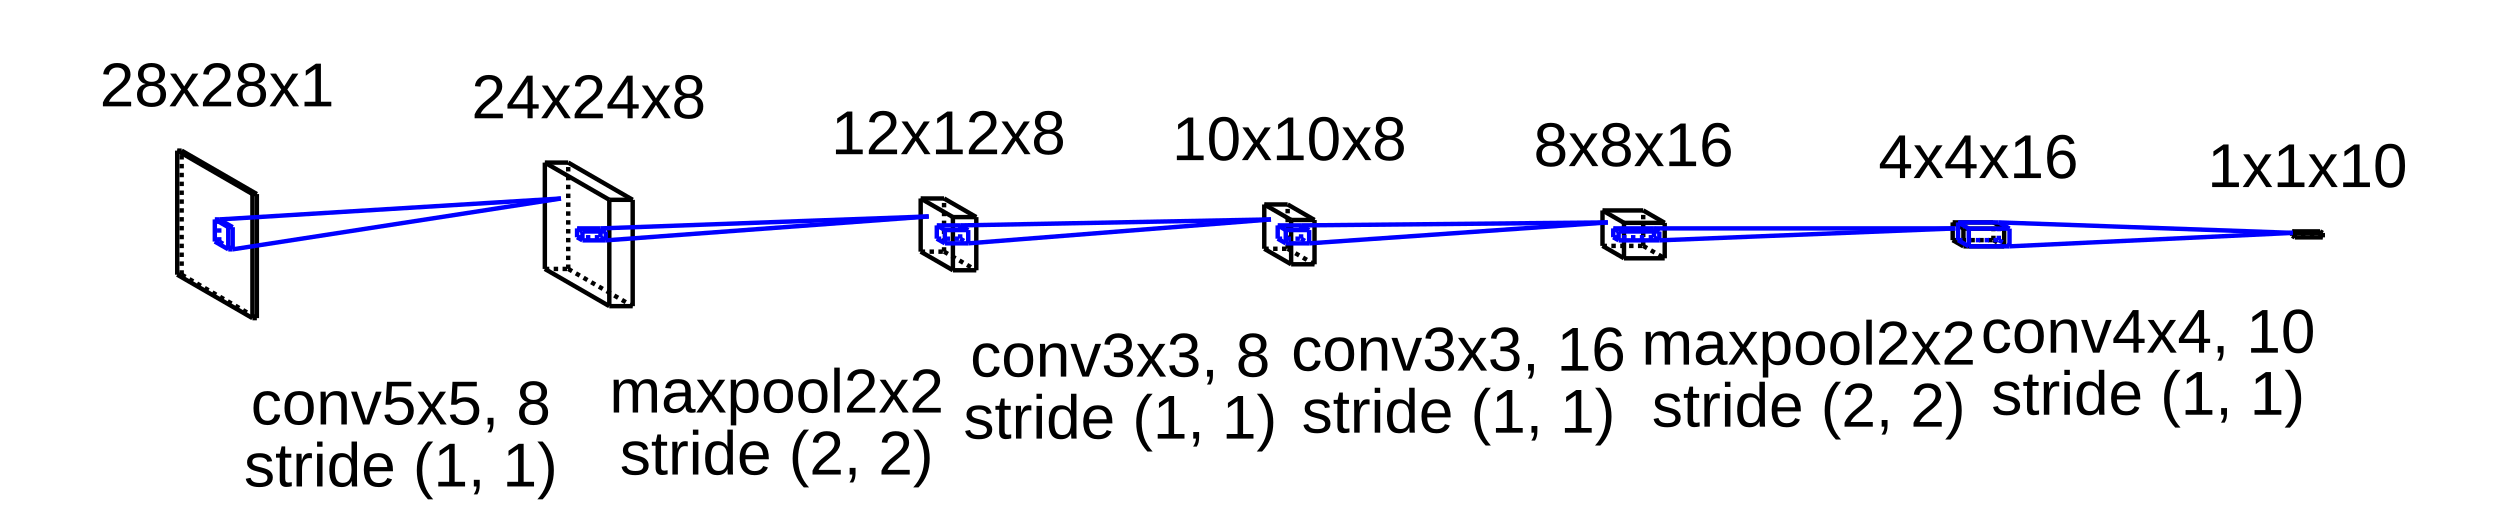
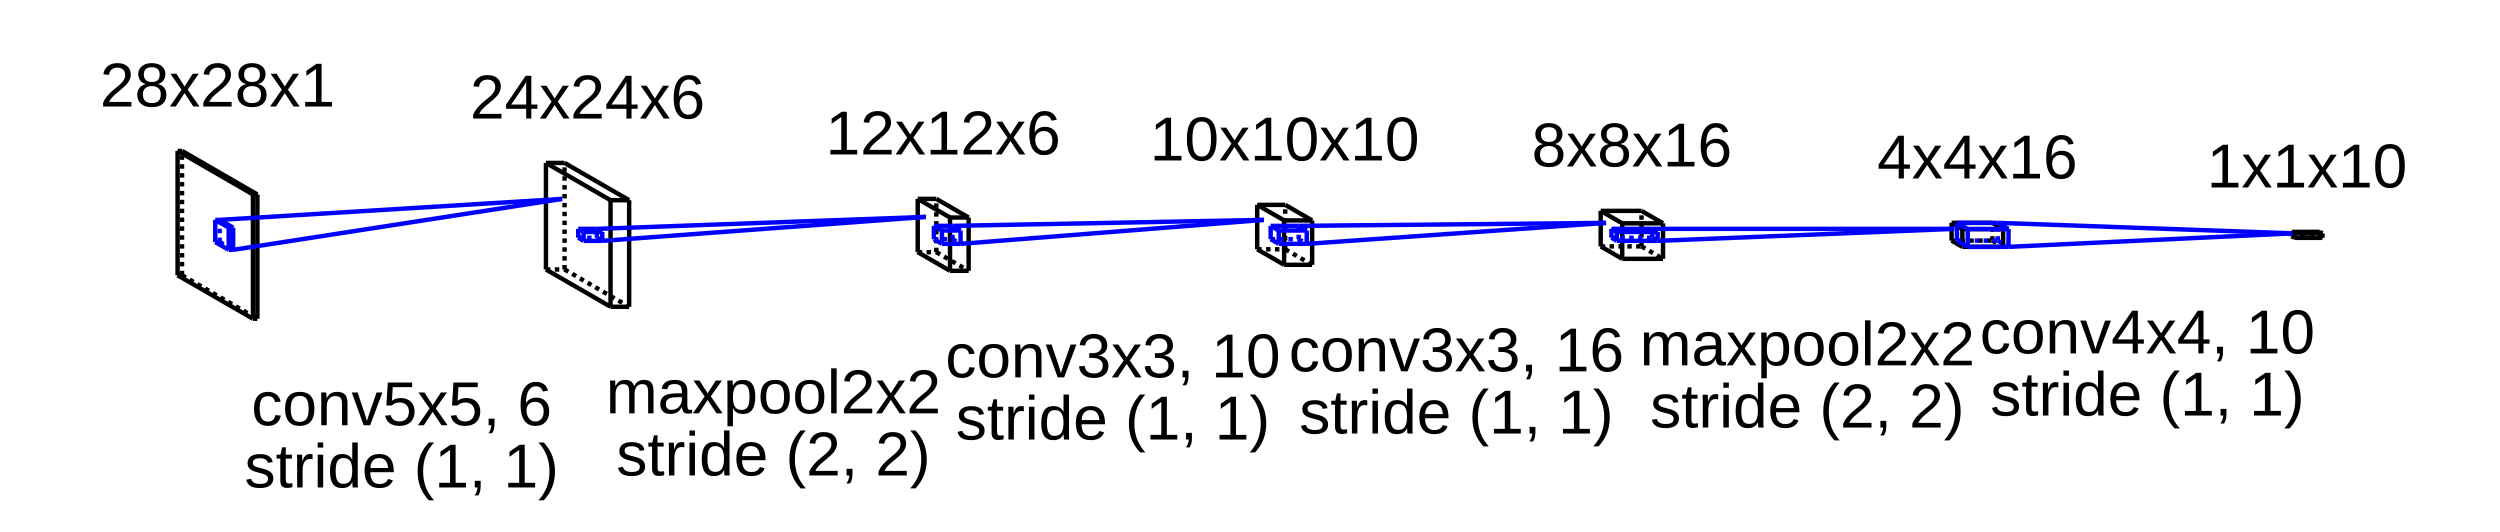
- <svg xmlns="http://www.w3.org/2000/svg" width="564.264" height="119.8" viewBox="-40 -52.9 564.264 119.8">
+ <svg xmlns="http://www.w3.org/2000/svg" width="563.125" height="119.8" viewBox="-40 -52.9 563.125 119.8">
  <line x1="0" y1="9.1" x2="0" y2="-18.9" stroke-width="1" stroke-dasharray="none" stroke="rgb(0, 0, 0)" />
  <line x1="1.0" y1="9.1" x2="1.0" y2="-18.9" stroke-width="1" stroke-dasharray="1" stroke="rgb(0, 0, 0)" />
  <line x1="16.974" y1="18.9" x2="16.974" y2="-9.1" stroke-width="1" stroke-dasharray="none" stroke="rgb(0, 0, 0)" />
  <line x1="17.974" y1="18.9" x2="17.974" y2="-9.1" stroke-width="1" stroke-dasharray="none" stroke="rgb(0, 0, 0)" />
  <line x1="0" y1="9.1" x2="16.974" y2="18.9" stroke-width="1" stroke-dasharray="none" stroke="rgb(0, 0, 0)" />
  <line x1="0" y1="-18.9" x2="16.974" y2="-9.1" stroke-width="1" stroke-dasharray="none" stroke="rgb(0, 0, 0)" />
  <line x1="1.0" y1="9.1" x2="17.974" y2="18.9" stroke-width="1" stroke-dasharray="1" stroke="rgb(0, 0, 0)" />
  <line x1="1.0" y1="-18.9" x2="17.974" y2="-9.1" stroke-width="1" stroke-dasharray="none" stroke="rgb(0, 0, 0)" />
  <line x1="0" y1="9.1" x2="1.0" y2="9.1" stroke-width="1" stroke-dasharray="1" stroke="rgb(0, 0, 0)" />
  <line x1="16.974" y1="18.9" x2="17.974" y2="18.9" stroke-width="1" stroke-dasharray="none" stroke="rgb(0, 0, 0)" />
  <line x1="0" y1="-18.9" x2="1.0" y2="-18.9" stroke-width="1" stroke-dasharray="none" stroke="rgb(0, 0, 0)" />
  <line x1="16.974" y1="-9.1" x2="17.974" y2="-9.1" stroke-width="1" stroke-dasharray="none" stroke="rgb(0, 0, 0)" />
  <text x="8.987" y="-28.9" font-family="arial" font-size="14px" text-anchor="middle" fill="rgb(0, 0, 0)">28x28x1</text>
  <line x1="82.974" y1="7.8" x2="82.974" y2="-16.2" stroke-width="1" stroke-dasharray="none" stroke="rgb(0, 0, 0)" />
-   <line x1="88.252" y1="7.8" x2="88.252" y2="-16.2" stroke-width="1" stroke-dasharray="1" stroke="rgb(0, 0, 0)" />
+   <line x1="87.167" y1="7.8" x2="87.167" y2="-16.2" stroke-width="1" stroke-dasharray="1" stroke="rgb(0, 0, 0)" />
  <line x1="97.523" y1="16.2" x2="97.523" y2="-7.8" stroke-width="1" stroke-dasharray="none" stroke="rgb(0, 0, 0)" />
-   <line x1="102.801" y1="16.2" x2="102.801" y2="-7.8" stroke-width="1" stroke-dasharray="none" stroke="rgb(0, 0, 0)" />
+   <line x1="101.716" y1="16.2" x2="101.716" y2="-7.8" stroke-width="1" stroke-dasharray="none" stroke="rgb(0, 0, 0)" />
  <line x1="82.974" y1="7.8" x2="97.523" y2="16.2" stroke-width="1" stroke-dasharray="none" stroke="rgb(0, 0, 0)" />
  <line x1="82.974" y1="-16.2" x2="97.523" y2="-7.8" stroke-width="1" stroke-dasharray="none" stroke="rgb(0, 0, 0)" />
-   <line x1="88.252" y1="7.8" x2="102.801" y2="16.2" stroke-width="1" stroke-dasharray="1" stroke="rgb(0, 0, 0)" />
-   <line x1="88.252" y1="-16.2" x2="102.801" y2="-7.8" stroke-width="1" stroke-dasharray="none" stroke="rgb(0, 0, 0)" />
-   <line x1="82.974" y1="7.8" x2="88.252" y2="7.8" stroke-width="1" stroke-dasharray="1" stroke="rgb(0, 0, 0)" />
-   <line x1="97.523" y1="16.2" x2="102.801" y2="16.2" stroke-width="1" stroke-dasharray="none" stroke="rgb(0, 0, 0)" />
-   <line x1="82.974" y1="-16.2" x2="88.252" y2="-16.2" stroke-width="1" stroke-dasharray="none" stroke="rgb(0, 0, 0)" />
-   <line x1="97.523" y1="-7.8" x2="102.801" y2="-7.8" stroke-width="1" stroke-dasharray="none" stroke="rgb(0, 0, 0)" />
-   <text x="92.888" y="-26.2" font-family="arial" font-size="14px" text-anchor="middle" fill="rgb(0, 0, 0)">24x24x8</text>
-   <line x1="167.801" y1="3.9" x2="167.801" y2="-8.1" stroke-width="1" stroke-dasharray="none" stroke="rgb(0, 0, 0)" />
-   <line x1="173.079" y1="3.9" x2="173.079" y2="-8.1" stroke-width="1" stroke-dasharray="1" stroke="rgb(0, 0, 0)" />
-   <line x1="175.076" y1="8.1" x2="175.076" y2="-3.9" stroke-width="1" stroke-dasharray="none" stroke="rgb(0, 0, 0)" />
-   <line x1="180.354" y1="8.1" x2="180.354" y2="-3.9" stroke-width="1" stroke-dasharray="none" stroke="rgb(0, 0, 0)" />
-   <line x1="167.801" y1="3.9" x2="175.076" y2="8.1" stroke-width="1" stroke-dasharray="none" stroke="rgb(0, 0, 0)" />
-   <line x1="167.801" y1="-8.1" x2="175.076" y2="-3.9" stroke-width="1" stroke-dasharray="none" stroke="rgb(0, 0, 0)" />
-   <line x1="173.079" y1="3.9" x2="180.354" y2="8.1" stroke-width="1" stroke-dasharray="1" stroke="rgb(0, 0, 0)" />
-   <line x1="173.079" y1="-8.1" x2="180.354" y2="-3.9" stroke-width="1" stroke-dasharray="none" stroke="rgb(0, 0, 0)" />
-   <line x1="167.801" y1="3.9" x2="173.079" y2="3.9" stroke-width="1" stroke-dasharray="1" stroke="rgb(0, 0, 0)" />
-   <line x1="175.076" y1="8.1" x2="180.354" y2="8.1" stroke-width="1" stroke-dasharray="none" stroke="rgb(0, 0, 0)" />
-   <line x1="167.801" y1="-8.1" x2="173.079" y2="-8.1" stroke-width="1" stroke-dasharray="none" stroke="rgb(0, 0, 0)" />
-   <line x1="175.076" y1="-3.9" x2="180.354" y2="-3.9" stroke-width="1" stroke-dasharray="none" stroke="rgb(0, 0, 0)" />
-   <text x="174.078" y="-18.1" font-family="arial" font-size="14px" text-anchor="middle" fill="rgb(0, 0, 0)">12x12x8</text>
-   <line x1="245.354" y1="3.25" x2="245.354" y2="-6.75" stroke-width="1" stroke-dasharray="none" stroke="rgb(0, 0, 0)" />
-   <line x1="250.632" y1="3.25" x2="250.632" y2="-6.75" stroke-width="1" stroke-dasharray="1" stroke="rgb(0, 0, 0)" />
-   <line x1="251.416" y1="6.75" x2="251.416" y2="-3.25" stroke-width="1" stroke-dasharray="none" stroke="rgb(0, 0, 0)" />
-   <line x1="256.694" y1="6.75" x2="256.694" y2="-3.25" stroke-width="1" stroke-dasharray="none" stroke="rgb(0, 0, 0)" />
-   <line x1="245.354" y1="3.25" x2="251.416" y2="6.75" stroke-width="1" stroke-dasharray="none" stroke="rgb(0, 0, 0)" />
-   <line x1="245.354" y1="-6.75" x2="251.416" y2="-3.25" stroke-width="1" stroke-dasharray="none" stroke="rgb(0, 0, 0)" />
-   <line x1="250.632" y1="3.25" x2="256.694" y2="6.75" stroke-width="1" stroke-dasharray="1" stroke="rgb(0, 0, 0)" />
-   <line x1="250.632" y1="-6.75" x2="256.694" y2="-3.25" stroke-width="1" stroke-dasharray="none" stroke="rgb(0, 0, 0)" />
-   <line x1="245.354" y1="3.25" x2="250.632" y2="3.25" stroke-width="1" stroke-dasharray="1" stroke="rgb(0, 0, 0)" />
-   <line x1="251.416" y1="6.75" x2="256.694" y2="6.75" stroke-width="1" stroke-dasharray="none" stroke="rgb(0, 0, 0)" />
-   <line x1="245.354" y1="-6.75" x2="250.632" y2="-6.75" stroke-width="1" stroke-dasharray="none" stroke="rgb(0, 0, 0)" />
-   <line x1="251.416" y1="-3.25" x2="256.694" y2="-3.25" stroke-width="1" stroke-dasharray="none" stroke="rgb(0, 0, 0)" />
-   <text x="251.024" y="-16.75" font-family="arial" font-size="14px" text-anchor="middle" fill="rgb(0, 0, 0)">10x10x8</text>
-   <line x1="321.694" y1="2.6" x2="321.694" y2="-5.4" stroke-width="1" stroke-dasharray="none" stroke="rgb(0, 0, 0)" />
-   <line x1="330.884" y1="2.6" x2="330.884" y2="-5.4" stroke-width="1" stroke-dasharray="1" stroke="rgb(0, 0, 0)" />
-   <line x1="326.544" y1="5.4" x2="326.544" y2="-2.6" stroke-width="1" stroke-dasharray="none" stroke="rgb(0, 0, 0)" />
-   <line x1="335.734" y1="5.4" x2="335.734" y2="-2.6" stroke-width="1" stroke-dasharray="none" stroke="rgb(0, 0, 0)" />
-   <line x1="321.694" y1="2.6" x2="326.544" y2="5.4" stroke-width="1" stroke-dasharray="none" stroke="rgb(0, 0, 0)" />
-   <line x1="321.694" y1="-5.4" x2="326.544" y2="-2.6" stroke-width="1" stroke-dasharray="none" stroke="rgb(0, 0, 0)" />
-   <line x1="330.884" y1="2.6" x2="335.734" y2="5.4" stroke-width="1" stroke-dasharray="1" stroke="rgb(0, 0, 0)" />
-   <line x1="330.884" y1="-5.4" x2="335.734" y2="-2.6" stroke-width="1" stroke-dasharray="none" stroke="rgb(0, 0, 0)" />
-   <line x1="321.694" y1="2.6" x2="330.884" y2="2.6" stroke-width="1" stroke-dasharray="1" stroke="rgb(0, 0, 0)" />
-   <line x1="326.544" y1="5.4" x2="335.734" y2="5.4" stroke-width="1" stroke-dasharray="none" stroke="rgb(0, 0, 0)" />
-   <line x1="321.694" y1="-5.4" x2="330.884" y2="-5.4" stroke-width="1" stroke-dasharray="none" stroke="rgb(0, 0, 0)" />
-   <line x1="326.544" y1="-2.6" x2="335.734" y2="-2.6" stroke-width="1" stroke-dasharray="none" stroke="rgb(0, 0, 0)" />
-   <text x="328.714" y="-15.4" font-family="arial" font-size="14px" text-anchor="middle" fill="rgb(0, 0, 0)">8x8x16</text>
-   <line x1="400.734" y1="1.3" x2="400.734" y2="-2.7" stroke-width="1" stroke-dasharray="none" stroke="rgb(0, 0, 0)" />
-   <line x1="409.923" y1="1.3" x2="409.923" y2="-2.7" stroke-width="1" stroke-dasharray="1" stroke="rgb(0, 0, 0)" />
-   <line x1="403.158" y1="2.7" x2="403.158" y2="-1.3" stroke-width="1" stroke-dasharray="none" stroke="rgb(0, 0, 0)" />
-   <line x1="412.348" y1="2.7" x2="412.348" y2="-1.3" stroke-width="1" stroke-dasharray="none" stroke="rgb(0, 0, 0)" />
-   <line x1="400.734" y1="1.3" x2="403.158" y2="2.7" stroke-width="1" stroke-dasharray="none" stroke="rgb(0, 0, 0)" />
-   <line x1="400.734" y1="-2.7" x2="403.158" y2="-1.3" stroke-width="1" stroke-dasharray="none" stroke="rgb(0, 0, 0)" />
-   <line x1="409.923" y1="1.3" x2="412.348" y2="2.7" stroke-width="1" stroke-dasharray="1" stroke="rgb(0, 0, 0)" />
-   <line x1="409.923" y1="-2.7" x2="412.348" y2="-1.3" stroke-width="1" stroke-dasharray="none" stroke="rgb(0, 0, 0)" />
-   <line x1="400.734" y1="1.3" x2="409.923" y2="1.3" stroke-width="1" stroke-dasharray="1" stroke="rgb(0, 0, 0)" />
-   <line x1="403.158" y1="2.7" x2="412.348" y2="2.7" stroke-width="1" stroke-dasharray="none" stroke="rgb(0, 0, 0)" />
-   <line x1="400.734" y1="-2.7" x2="409.923" y2="-2.7" stroke-width="1" stroke-dasharray="none" stroke="rgb(0, 0, 0)" />
-   <line x1="403.158" y1="-1.3" x2="412.348" y2="-1.3" stroke-width="1" stroke-dasharray="none" stroke="rgb(0, 0, 0)" />
-   <text x="406.541" y="-12.7" font-family="arial" font-size="14px" text-anchor="middle" fill="rgb(0, 0, 0)">4x4x16</text>
-   <line x1="477.348" y1="0.325" x2="477.348" y2="-0.675" stroke-width="1" stroke-dasharray="none" stroke="rgb(0, 0, 0)" />
-   <line x1="483.658" y1="0.325" x2="483.658" y2="-0.675" stroke-width="1" stroke-dasharray="1" stroke="rgb(0, 0, 0)" />
-   <line x1="477.954" y1="0.675" x2="477.954" y2="-0.325" stroke-width="1" stroke-dasharray="none" stroke="rgb(0, 0, 0)" />
-   <line x1="484.264" y1="0.675" x2="484.264" y2="-0.325" stroke-width="1" stroke-dasharray="none" stroke="rgb(0, 0, 0)" />
-   <line x1="477.348" y1="0.325" x2="477.954" y2="0.675" stroke-width="1" stroke-dasharray="none" stroke="rgb(0, 0, 0)" />
-   <line x1="477.348" y1="-0.675" x2="477.954" y2="-0.325" stroke-width="1" stroke-dasharray="none" stroke="rgb(0, 0, 0)" />
-   <line x1="483.658" y1="0.325" x2="484.264" y2="0.675" stroke-width="1" stroke-dasharray="1" stroke="rgb(0, 0, 0)" />
-   <line x1="483.658" y1="-0.675" x2="484.264" y2="-0.325" stroke-width="1" stroke-dasharray="none" stroke="rgb(0, 0, 0)" />
-   <line x1="477.348" y1="0.325" x2="483.658" y2="0.325" stroke-width="1" stroke-dasharray="1" stroke="rgb(0, 0, 0)" />
-   <line x1="477.954" y1="0.675" x2="484.264" y2="0.675" stroke-width="1" stroke-dasharray="none" stroke="rgb(0, 0, 0)" />
-   <line x1="477.348" y1="-0.675" x2="483.658" y2="-0.675" stroke-width="1" stroke-dasharray="none" stroke="rgb(0, 0, 0)" />
-   <line x1="477.954" y1="-0.325" x2="484.264" y2="-0.325" stroke-width="1" stroke-dasharray="none" stroke="rgb(0, 0, 0)" />
-   <text x="480.806" y="-10.675" font-family="arial" font-size="14px" text-anchor="middle" fill="rgb(0, 0, 0)">1x1x10</text>
+   <line x1="87.167" y1="7.8" x2="101.716" y2="16.2" stroke-width="1" stroke-dasharray="1" stroke="rgb(0, 0, 0)" />
+   <line x1="87.167" y1="-16.2" x2="101.716" y2="-7.8" stroke-width="1" stroke-dasharray="none" stroke="rgb(0, 0, 0)" />
+   <line x1="82.974" y1="7.8" x2="87.167" y2="7.8" stroke-width="1" stroke-dasharray="1" stroke="rgb(0, 0, 0)" />
+   <line x1="97.523" y1="16.2" x2="101.716" y2="16.2" stroke-width="1" stroke-dasharray="none" stroke="rgb(0, 0, 0)" />
+   <line x1="82.974" y1="-16.2" x2="87.167" y2="-16.2" stroke-width="1" stroke-dasharray="none" stroke="rgb(0, 0, 0)" />
+   <line x1="97.523" y1="-7.8" x2="101.716" y2="-7.8" stroke-width="1" stroke-dasharray="none" stroke="rgb(0, 0, 0)" />
+   <text x="92.345" y="-26.2" font-family="arial" font-size="14px" text-anchor="middle" fill="rgb(0, 0, 0)">24x24x6</text>
+   <line x1="166.716" y1="3.9" x2="166.716" y2="-8.1" stroke-width="1" stroke-dasharray="none" stroke="rgb(0, 0, 0)" />
+   <line x1="170.909" y1="3.9" x2="170.909" y2="-8.1" stroke-width="1" stroke-dasharray="1" stroke="rgb(0, 0, 0)" />
+   <line x1="173.991" y1="8.1" x2="173.991" y2="-3.9" stroke-width="1" stroke-dasharray="none" stroke="rgb(0, 0, 0)" />
+   <line x1="178.184" y1="8.1" x2="178.184" y2="-3.9" stroke-width="1" stroke-dasharray="none" stroke="rgb(0, 0, 0)" />
+   <line x1="166.716" y1="3.9" x2="173.991" y2="8.1" stroke-width="1" stroke-dasharray="none" stroke="rgb(0, 0, 0)" />
+   <line x1="166.716" y1="-8.1" x2="173.991" y2="-3.9" stroke-width="1" stroke-dasharray="none" stroke="rgb(0, 0, 0)" />
+   <line x1="170.909" y1="3.9" x2="178.184" y2="8.1" stroke-width="1" stroke-dasharray="1" stroke="rgb(0, 0, 0)" />
+   <line x1="170.909" y1="-8.1" x2="178.184" y2="-3.9" stroke-width="1" stroke-dasharray="none" stroke="rgb(0, 0, 0)" />
+   <line x1="166.716" y1="3.9" x2="170.909" y2="3.9" stroke-width="1" stroke-dasharray="1" stroke="rgb(0, 0, 0)" />
+   <line x1="173.991" y1="8.1" x2="178.184" y2="8.1" stroke-width="1" stroke-dasharray="none" stroke="rgb(0, 0, 0)" />
+   <line x1="166.716" y1="-8.1" x2="170.909" y2="-8.1" stroke-width="1" stroke-dasharray="none" stroke="rgb(0, 0, 0)" />
+   <line x1="173.991" y1="-3.9" x2="178.184" y2="-3.9" stroke-width="1" stroke-dasharray="none" stroke="rgb(0, 0, 0)" />
+   <text x="172.45" y="-18.1" font-family="arial" font-size="14px" text-anchor="middle" fill="rgb(0, 0, 0)">12x12x6</text>
+   <line x1="243.184" y1="3.25" x2="243.184" y2="-6.75" stroke-width="1" stroke-dasharray="none" stroke="rgb(0, 0, 0)" />
+   <line x1="249.493" y1="3.25" x2="249.493" y2="-6.75" stroke-width="1" stroke-dasharray="1" stroke="rgb(0, 0, 0)" />
+   <line x1="249.246" y1="6.75" x2="249.246" y2="-3.25" stroke-width="1" stroke-dasharray="none" stroke="rgb(0, 0, 0)" />
+   <line x1="255.556" y1="6.75" x2="255.556" y2="-3.25" stroke-width="1" stroke-dasharray="none" stroke="rgb(0, 0, 0)" />
+   <line x1="243.184" y1="3.25" x2="249.246" y2="6.75" stroke-width="1" stroke-dasharray="none" stroke="rgb(0, 0, 0)" />
+   <line x1="243.184" y1="-6.75" x2="249.246" y2="-3.25" stroke-width="1" stroke-dasharray="none" stroke="rgb(0, 0, 0)" />
+   <line x1="249.493" y1="3.25" x2="255.556" y2="6.75" stroke-width="1" stroke-dasharray="1" stroke="rgb(0, 0, 0)" />
+   <line x1="249.493" y1="-6.75" x2="255.556" y2="-3.25" stroke-width="1" stroke-dasharray="none" stroke="rgb(0, 0, 0)" />
+   <line x1="243.184" y1="3.25" x2="249.493" y2="3.25" stroke-width="1" stroke-dasharray="1" stroke="rgb(0, 0, 0)" />
+   <line x1="249.246" y1="6.75" x2="255.556" y2="6.75" stroke-width="1" stroke-dasharray="none" stroke="rgb(0, 0, 0)" />
+   <line x1="243.184" y1="-6.75" x2="249.493" y2="-6.75" stroke-width="1" stroke-dasharray="none" stroke="rgb(0, 0, 0)" />
+   <line x1="249.246" y1="-3.25" x2="255.556" y2="-3.25" stroke-width="1" stroke-dasharray="none" stroke="rgb(0, 0, 0)" />
+   <text x="249.37" y="-16.75" font-family="arial" font-size="14px" text-anchor="middle" fill="rgb(0, 0, 0)">10x10x10</text>
+   <line x1="320.556" y1="2.6" x2="320.556" y2="-5.4" stroke-width="1" stroke-dasharray="none" stroke="rgb(0, 0, 0)" />
+   <line x1="329.745" y1="2.6" x2="329.745" y2="-5.4" stroke-width="1" stroke-dasharray="1" stroke="rgb(0, 0, 0)" />
+   <line x1="325.405" y1="5.4" x2="325.405" y2="-2.6" stroke-width="1" stroke-dasharray="none" stroke="rgb(0, 0, 0)" />
+   <line x1="334.595" y1="5.4" x2="334.595" y2="-2.6" stroke-width="1" stroke-dasharray="none" stroke="rgb(0, 0, 0)" />
+   <line x1="320.556" y1="2.6" x2="325.405" y2="5.4" stroke-width="1" stroke-dasharray="none" stroke="rgb(0, 0, 0)" />
+   <line x1="320.556" y1="-5.4" x2="325.405" y2="-2.6" stroke-width="1" stroke-dasharray="none" stroke="rgb(0, 0, 0)" />
+   <line x1="329.745" y1="2.6" x2="334.595" y2="5.4" stroke-width="1" stroke-dasharray="1" stroke="rgb(0, 0, 0)" />
+   <line x1="329.745" y1="-5.4" x2="334.595" y2="-2.6" stroke-width="1" stroke-dasharray="none" stroke="rgb(0, 0, 0)" />
+   <line x1="320.556" y1="2.6" x2="329.745" y2="2.6" stroke-width="1" stroke-dasharray="1" stroke="rgb(0, 0, 0)" />
+   <line x1="325.405" y1="5.4" x2="334.595" y2="5.4" stroke-width="1" stroke-dasharray="none" stroke="rgb(0, 0, 0)" />
+   <line x1="320.556" y1="-5.4" x2="329.745" y2="-5.4" stroke-width="1" stroke-dasharray="none" stroke="rgb(0, 0, 0)" />
+   <line x1="325.405" y1="-2.6" x2="334.595" y2="-2.6" stroke-width="1" stroke-dasharray="none" stroke="rgb(0, 0, 0)" />
+   <text x="327.575" y="-15.4" font-family="arial" font-size="14px" text-anchor="middle" fill="rgb(0, 0, 0)">8x8x16</text>
+   <line x1="399.595" y1="1.3" x2="399.595" y2="-2.7" stroke-width="1" stroke-dasharray="none" stroke="rgb(0, 0, 0)" />
+   <line x1="408.785" y1="1.3" x2="408.785" y2="-2.7" stroke-width="1" stroke-dasharray="1" stroke="rgb(0, 0, 0)" />
+   <line x1="402.02" y1="2.7" x2="402.02" y2="-1.3" stroke-width="1" stroke-dasharray="none" stroke="rgb(0, 0, 0)" />
+   <line x1="411.209" y1="2.7" x2="411.209" y2="-1.3" stroke-width="1" stroke-dasharray="none" stroke="rgb(0, 0, 0)" />
+   <line x1="399.595" y1="1.3" x2="402.02" y2="2.7" stroke-width="1" stroke-dasharray="none" stroke="rgb(0, 0, 0)" />
+   <line x1="399.595" y1="-2.7" x2="402.02" y2="-1.3" stroke-width="1" stroke-dasharray="none" stroke="rgb(0, 0, 0)" />
+   <line x1="408.785" y1="1.3" x2="411.209" y2="2.7" stroke-width="1" stroke-dasharray="1" stroke="rgb(0, 0, 0)" />
+   <line x1="408.785" y1="-2.7" x2="411.209" y2="-1.3" stroke-width="1" stroke-dasharray="none" stroke="rgb(0, 0, 0)" />
+   <line x1="399.595" y1="1.3" x2="408.785" y2="1.3" stroke-width="1" stroke-dasharray="1" stroke="rgb(0, 0, 0)" />
+   <line x1="402.02" y1="2.7" x2="411.209" y2="2.7" stroke-width="1" stroke-dasharray="none" stroke="rgb(0, 0, 0)" />
+   <line x1="399.595" y1="-2.7" x2="408.785" y2="-2.7" stroke-width="1" stroke-dasharray="none" stroke="rgb(0, 0, 0)" />
+   <line x1="402.02" y1="-1.3" x2="411.209" y2="-1.3" stroke-width="1" stroke-dasharray="none" stroke="rgb(0, 0, 0)" />
+   <text x="405.402" y="-12.7" font-family="arial" font-size="14px" text-anchor="middle" fill="rgb(0, 0, 0)">4x4x16</text>
+   <line x1="476.209" y1="0.325" x2="476.209" y2="-0.675" stroke-width="1" stroke-dasharray="none" stroke="rgb(0, 0, 0)" />
+   <line x1="482.519" y1="0.325" x2="482.519" y2="-0.675" stroke-width="1" stroke-dasharray="1" stroke="rgb(0, 0, 0)" />
+   <line x1="476.816" y1="0.675" x2="476.816" y2="-0.325" stroke-width="1" stroke-dasharray="none" stroke="rgb(0, 0, 0)" />
+   <line x1="483.125" y1="0.675" x2="483.125" y2="-0.325" stroke-width="1" stroke-dasharray="none" stroke="rgb(0, 0, 0)" />
+   <line x1="476.209" y1="0.325" x2="476.816" y2="0.675" stroke-width="1" stroke-dasharray="none" stroke="rgb(0, 0, 0)" />
+   <line x1="476.209" y1="-0.675" x2="476.816" y2="-0.325" stroke-width="1" stroke-dasharray="none" stroke="rgb(0, 0, 0)" />
+   <line x1="482.519" y1="0.325" x2="483.125" y2="0.675" stroke-width="1" stroke-dasharray="1" stroke="rgb(0, 0, 0)" />
+   <line x1="482.519" y1="-0.675" x2="483.125" y2="-0.325" stroke-width="1" stroke-dasharray="none" stroke="rgb(0, 0, 0)" />
+   <line x1="476.209" y1="0.325" x2="482.519" y2="0.325" stroke-width="1" stroke-dasharray="1" stroke="rgb(0, 0, 0)" />
+   <line x1="476.816" y1="0.675" x2="483.125" y2="0.675" stroke-width="1" stroke-dasharray="none" stroke="rgb(0, 0, 0)" />
+   <line x1="476.209" y1="-0.675" x2="482.519" y2="-0.675" stroke-width="1" stroke-dasharray="none" stroke="rgb(0, 0, 0)" />
+   <line x1="476.816" y1="-0.325" x2="483.125" y2="-0.325" stroke-width="1" stroke-dasharray="none" stroke="rgb(0, 0, 0)" />
+   <text x="479.667" y="-10.675" font-family="arial" font-size="14px" text-anchor="middle" fill="rgb(0, 0, 0)">1x1x10</text>
  <line x1="8.487" y1="1.625" x2="8.487" y2="-3.375" stroke-width="1" stroke-dasharray="none" stroke="rgb(0, 0, 255)" />
  <line x1="9.487" y1="1.625" x2="9.487" y2="-3.375" stroke-width="1" stroke-dasharray="1" stroke="rgb(0, 0, 255)" />
  <line x1="11.518" y1="3.375" x2="11.518" y2="-1.625" stroke-width="1" stroke-dasharray="none" stroke="rgb(0, 0, 255)" />
  <line x1="12.518" y1="3.375" x2="12.518" y2="-1.625" stroke-width="1" stroke-dasharray="none" stroke="rgb(0, 0, 255)" />
  <line x1="8.487" y1="1.625" x2="11.518" y2="3.375" stroke-width="1" stroke-dasharray="none" stroke="rgb(0, 0, 255)" />
  <line x1="8.487" y1="-3.375" x2="11.518" y2="-1.625" stroke-width="1" stroke-dasharray="none" stroke="rgb(0, 0, 255)" />
  <line x1="9.487" y1="1.625" x2="12.518" y2="3.375" stroke-width="1" stroke-dasharray="1" stroke="rgb(0, 0, 255)" />
  <line x1="9.487" y1="-3.375" x2="12.518" y2="-1.625" stroke-width="1" stroke-dasharray="none" stroke="rgb(0, 0, 255)" />
  <line x1="8.487" y1="1.625" x2="9.487" y2="1.625" stroke-width="1" stroke-dasharray="1" stroke="rgb(0, 0, 255)" />
  <line x1="11.518" y1="3.375" x2="12.518" y2="3.375" stroke-width="1" stroke-dasharray="none" stroke="rgb(0, 0, 255)" />
  <line x1="8.487" y1="-3.375" x2="9.487" y2="-3.375" stroke-width="1" stroke-dasharray="none" stroke="rgb(0, 0, 255)" />
  <line x1="11.518" y1="-1.625" x2="12.518" y2="-1.625" stroke-width="1" stroke-dasharray="none" stroke="rgb(0, 0, 255)" />
  <line x1="9.487" y1="-3.375" x2="86.611" y2="-8.1" stroke-width="1" stroke-dasharray="none" stroke="rgb(0, 0, 255)" />
  <line x1="12.518" y1="3.375" x2="86.611" y2="-8.1" stroke-width="1" stroke-dasharray="none" stroke="rgb(0, 0, 255)" />
-   <text x="50.474" y="42.9" font-family="arial" font-size="14px" text-anchor="middle" fill="rgb(0, 0, 0)">conv5x5, 8</text>
+   <text x="50.474" y="42.9" font-family="arial" font-size="14px" text-anchor="middle" fill="rgb(0, 0, 0)">conv5x5, 6</text>
  <text x="50.474" y="56.9" font-family="arial" font-size="14px" text-anchor="middle" fill="rgb(0, 0, 0)">stride (1, 1)</text>
  <line x1="90.249" y1="0.65" x2="90.249" y2="-1.35" stroke-width="1" stroke-dasharray="none" stroke="rgb(0, 0, 255)" />
-   <line x1="95.527" y1="0.65" x2="95.527" y2="-1.35" stroke-width="1" stroke-dasharray="1" stroke="rgb(0, 0, 255)" />
+   <line x1="94.442" y1="0.65" x2="94.442" y2="-1.35" stroke-width="1" stroke-dasharray="1" stroke="rgb(0, 0, 255)" />
  <line x1="91.461" y1="1.35" x2="91.461" y2="-0.65" stroke-width="1" stroke-dasharray="none" stroke="rgb(0, 0, 255)" />
-   <line x1="96.739" y1="1.35" x2="96.739" y2="-0.65" stroke-width="1" stroke-dasharray="none" stroke="rgb(0, 0, 255)" />
+   <line x1="95.654" y1="1.35" x2="95.654" y2="-0.65" stroke-width="1" stroke-dasharray="none" stroke="rgb(0, 0, 255)" />
  <line x1="90.249" y1="0.65" x2="91.461" y2="1.35" stroke-width="1" stroke-dasharray="none" stroke="rgb(0, 0, 255)" />
  <line x1="90.249" y1="-1.35" x2="91.461" y2="-0.65" stroke-width="1" stroke-dasharray="none" stroke="rgb(0, 0, 255)" />
-   <line x1="95.527" y1="0.65" x2="96.739" y2="1.35" stroke-width="1" stroke-dasharray="1" stroke="rgb(0, 0, 255)" />
-   <line x1="95.527" y1="-1.35" x2="96.739" y2="-0.65" stroke-width="1" stroke-dasharray="none" stroke="rgb(0, 0, 255)" />
-   <line x1="90.249" y1="0.65" x2="95.527" y2="0.65" stroke-width="1" stroke-dasharray="1" stroke="rgb(0, 0, 255)" />
-   <line x1="91.461" y1="1.35" x2="96.739" y2="1.35" stroke-width="1" stroke-dasharray="none" stroke="rgb(0, 0, 255)" />
-   <line x1="90.249" y1="-1.35" x2="95.527" y2="-1.35" stroke-width="1" stroke-dasharray="none" stroke="rgb(0, 0, 255)" />
-   <line x1="91.461" y1="-0.65" x2="96.739" y2="-0.65" stroke-width="1" stroke-dasharray="none" stroke="rgb(0, 0, 255)" />
-   <line x1="95.527" y1="-1.35" x2="169.62" y2="-4.05" stroke-width="1" stroke-dasharray="none" stroke="rgb(0, 0, 255)" />
-   <line x1="96.739" y1="1.35" x2="169.62" y2="-4.05" stroke-width="1" stroke-dasharray="none" stroke="rgb(0, 0, 255)" />
-   <text x="135.301" y="40.2" font-family="arial" font-size="14px" text-anchor="middle" fill="rgb(0, 0, 0)">maxpool2x2</text>
-   <text x="135.301" y="54.2" font-family="arial" font-size="14px" text-anchor="middle" fill="rgb(0, 0, 0)">stride (2, 2)</text>
-   <line x1="171.439" y1="0.975" x2="171.439" y2="-2.025" stroke-width="1" stroke-dasharray="none" stroke="rgb(0, 0, 255)" />
-   <line x1="176.717" y1="0.975" x2="176.717" y2="-2.025" stroke-width="1" stroke-dasharray="1" stroke="rgb(0, 0, 255)" />
-   <line x1="173.257" y1="2.025" x2="173.257" y2="-0.975" stroke-width="1" stroke-dasharray="none" stroke="rgb(0, 0, 255)" />
-   <line x1="178.535" y1="2.025" x2="178.535" y2="-0.975" stroke-width="1" stroke-dasharray="none" stroke="rgb(0, 0, 255)" />
-   <line x1="171.439" y1="0.975" x2="173.257" y2="2.025" stroke-width="1" stroke-dasharray="none" stroke="rgb(0, 0, 255)" />
-   <line x1="171.439" y1="-2.025" x2="173.257" y2="-0.975" stroke-width="1" stroke-dasharray="none" stroke="rgb(0, 0, 255)" />
-   <line x1="176.717" y1="0.975" x2="178.535" y2="2.025" stroke-width="1" stroke-dasharray="1" stroke="rgb(0, 0, 255)" />
-   <line x1="176.717" y1="-2.025" x2="178.535" y2="-0.975" stroke-width="1" stroke-dasharray="none" stroke="rgb(0, 0, 255)" />
-   <line x1="171.439" y1="0.975" x2="176.717" y2="0.975" stroke-width="1" stroke-dasharray="1" stroke="rgb(0, 0, 255)" />
-   <line x1="173.257" y1="2.025" x2="178.535" y2="2.025" stroke-width="1" stroke-dasharray="none" stroke="rgb(0, 0, 255)" />
-   <line x1="171.439" y1="-2.025" x2="176.717" y2="-2.025" stroke-width="1" stroke-dasharray="none" stroke="rgb(0, 0, 255)" />
-   <line x1="173.257" y1="-0.975" x2="178.535" y2="-0.975" stroke-width="1" stroke-dasharray="none" stroke="rgb(0, 0, 255)" />
-   <line x1="176.717" y1="-2.025" x2="246.87" y2="-3.375" stroke-width="1" stroke-dasharray="none" stroke="rgb(0, 0, 255)" />
-   <line x1="178.535" y1="2.025" x2="246.87" y2="-3.375" stroke-width="1" stroke-dasharray="none" stroke="rgb(0, 0, 255)" />
-   <text x="212.854" y="32.1" font-family="arial" font-size="14px" text-anchor="middle" fill="rgb(0, 0, 0)">conv3x3, 8</text>
-   <text x="212.854" y="46.1" font-family="arial" font-size="14px" text-anchor="middle" fill="rgb(0, 0, 0)">stride (1, 1)</text>
-   <line x1="248.385" y1="0.975" x2="248.385" y2="-2.025" stroke-width="1" stroke-dasharray="none" stroke="rgb(0, 0, 255)" />
-   <line x1="253.663" y1="0.975" x2="253.663" y2="-2.025" stroke-width="1" stroke-dasharray="1" stroke="rgb(0, 0, 255)" />
-   <line x1="250.204" y1="2.025" x2="250.204" y2="-0.975" stroke-width="1" stroke-dasharray="none" stroke="rgb(0, 0, 255)" />
-   <line x1="255.482" y1="2.025" x2="255.482" y2="-0.975" stroke-width="1" stroke-dasharray="none" stroke="rgb(0, 0, 255)" />
-   <line x1="248.385" y1="0.975" x2="250.204" y2="2.025" stroke-width="1" stroke-dasharray="none" stroke="rgb(0, 0, 255)" />
-   <line x1="248.385" y1="-2.025" x2="250.204" y2="-0.975" stroke-width="1" stroke-dasharray="none" stroke="rgb(0, 0, 255)" />
-   <line x1="253.663" y1="0.975" x2="255.482" y2="2.025" stroke-width="1" stroke-dasharray="1" stroke="rgb(0, 0, 255)" />
-   <line x1="253.663" y1="-2.025" x2="255.482" y2="-0.975" stroke-width="1" stroke-dasharray="none" stroke="rgb(0, 0, 255)" />
-   <line x1="248.385" y1="0.975" x2="253.663" y2="0.975" stroke-width="1" stroke-dasharray="1" stroke="rgb(0, 0, 255)" />
-   <line x1="250.204" y1="2.025" x2="255.482" y2="2.025" stroke-width="1" stroke-dasharray="none" stroke="rgb(0, 0, 255)" />
-   <line x1="248.385" y1="-2.025" x2="253.663" y2="-2.025" stroke-width="1" stroke-dasharray="none" stroke="rgb(0, 0, 255)" />
-   <line x1="250.204" y1="-0.975" x2="255.482" y2="-0.975" stroke-width="1" stroke-dasharray="none" stroke="rgb(0, 0, 255)" />
-   <line x1="253.663" y1="-2.025" x2="322.907" y2="-2.7" stroke-width="1" stroke-dasharray="none" stroke="rgb(0, 0, 255)" />
-   <line x1="255.482" y1="2.025" x2="322.907" y2="-2.7" stroke-width="1" stroke-dasharray="none" stroke="rgb(0, 0, 255)" />
-   <text x="289.194" y="30.75" font-family="arial" font-size="14px" text-anchor="middle" fill="rgb(0, 0, 0)">conv3x3, 16</text>
-   <text x="289.194" y="44.75" font-family="arial" font-size="14px" text-anchor="middle" fill="rgb(0, 0, 0)">stride (1, 1)</text>
-   <line x1="324.119" y1="0.65" x2="324.119" y2="-1.35" stroke-width="1" stroke-dasharray="none" stroke="rgb(0, 0, 255)" />
-   <line x1="333.309" y1="0.65" x2="333.309" y2="-1.35" stroke-width="1" stroke-dasharray="1" stroke="rgb(0, 0, 255)" />
-   <line x1="325.332" y1="1.35" x2="325.332" y2="-0.65" stroke-width="1" stroke-dasharray="none" stroke="rgb(0, 0, 255)" />
-   <line x1="334.521" y1="1.35" x2="334.521" y2="-0.65" stroke-width="1" stroke-dasharray="none" stroke="rgb(0, 0, 255)" />
-   <line x1="324.119" y1="0.65" x2="325.332" y2="1.35" stroke-width="1" stroke-dasharray="none" stroke="rgb(0, 0, 255)" />
-   <line x1="324.119" y1="-1.35" x2="325.332" y2="-0.65" stroke-width="1" stroke-dasharray="none" stroke="rgb(0, 0, 255)" />
-   <line x1="333.309" y1="0.65" x2="334.521" y2="1.35" stroke-width="1" stroke-dasharray="1" stroke="rgb(0, 0, 255)" />
-   <line x1="333.309" y1="-1.35" x2="334.521" y2="-0.65" stroke-width="1" stroke-dasharray="none" stroke="rgb(0, 0, 255)" />
-   <line x1="324.119" y1="0.65" x2="333.309" y2="0.65" stroke-width="1" stroke-dasharray="1" stroke="rgb(0, 0, 255)" />
-   <line x1="325.332" y1="1.35" x2="334.521" y2="1.35" stroke-width="1" stroke-dasharray="none" stroke="rgb(0, 0, 255)" />
-   <line x1="324.119" y1="-1.35" x2="333.309" y2="-1.35" stroke-width="1" stroke-dasharray="none" stroke="rgb(0, 0, 255)" />
-   <line x1="325.332" y1="-0.65" x2="334.521" y2="-0.65" stroke-width="1" stroke-dasharray="none" stroke="rgb(0, 0, 255)" />
-   <line x1="333.309" y1="-1.35" x2="401.34" y2="-1.35" stroke-width="1" stroke-dasharray="none" stroke="rgb(0, 0, 255)" />
-   <line x1="334.521" y1="1.35" x2="401.34" y2="-1.35" stroke-width="1" stroke-dasharray="none" stroke="rgb(0, 0, 255)" />
-   <text x="368.234" y="29.4" font-family="arial" font-size="14px" text-anchor="middle" fill="rgb(0, 0, 0)">maxpool2x2</text>
-   <text x="368.234" y="43.4" font-family="arial" font-size="14px" text-anchor="middle" fill="rgb(0, 0, 0)">stride (2, 2)</text>
-   <line x1="401.946" y1="1.3" x2="401.946" y2="-2.7" stroke-width="1" stroke-dasharray="none" stroke="rgb(0, 0, 255)" />
-   <line x1="411.136" y1="1.3" x2="411.136" y2="-2.7" stroke-width="1" stroke-dasharray="1" stroke="rgb(0, 0, 255)" />
-   <line x1="404.371" y1="2.7" x2="404.371" y2="-1.3" stroke-width="1" stroke-dasharray="none" stroke="rgb(0, 0, 255)" />
-   <line x1="413.56" y1="2.7" x2="413.56" y2="-1.3" stroke-width="1" stroke-dasharray="none" stroke="rgb(0, 0, 255)" />
-   <line x1="401.946" y1="1.3" x2="404.371" y2="2.7" stroke-width="1" stroke-dasharray="none" stroke="rgb(0, 0, 255)" />
-   <line x1="401.946" y1="-2.7" x2="404.371" y2="-1.3" stroke-width="1" stroke-dasharray="none" stroke="rgb(0, 0, 255)" />
-   <line x1="411.136" y1="1.3" x2="413.56" y2="2.7" stroke-width="1" stroke-dasharray="1" stroke="rgb(0, 0, 255)" />
-   <line x1="411.136" y1="-2.7" x2="413.56" y2="-1.3" stroke-width="1" stroke-dasharray="none" stroke="rgb(0, 0, 255)" />
-   <line x1="401.946" y1="1.3" x2="411.136" y2="1.3" stroke-width="1" stroke-dasharray="1" stroke="rgb(0, 0, 255)" />
-   <line x1="404.371" y1="2.7" x2="413.56" y2="2.7" stroke-width="1" stroke-dasharray="none" stroke="rgb(0, 0, 255)" />
-   <line x1="401.946" y1="-2.7" x2="411.136" y2="-2.7" stroke-width="1" stroke-dasharray="none" stroke="rgb(0, 0, 255)" />
-   <line x1="404.371" y1="-1.3" x2="413.56" y2="-1.3" stroke-width="1" stroke-dasharray="none" stroke="rgb(0, 0, 255)" />
-   <line x1="411.136" y1="-2.7" x2="477.5" y2="-0.337" stroke-width="1" stroke-dasharray="none" stroke="rgb(0, 0, 255)" />
-   <line x1="413.56" y1="2.7" x2="477.5" y2="-0.337" stroke-width="1" stroke-dasharray="none" stroke="rgb(0, 0, 255)" />
-   <text x="444.848" y="26.7" font-family="arial" font-size="14px" text-anchor="middle" fill="rgb(0, 0, 0)">conv4x4, 10</text>
-   <text x="444.848" y="40.7" font-family="arial" font-size="14px" text-anchor="middle" fill="rgb(0, 0, 0)">stride (1, 1)</text>
+   <line x1="94.442" y1="0.65" x2="95.654" y2="1.35" stroke-width="1" stroke-dasharray="1" stroke="rgb(0, 0, 255)" />
+   <line x1="94.442" y1="-1.35" x2="95.654" y2="-0.65" stroke-width="1" stroke-dasharray="none" stroke="rgb(0, 0, 255)" />
+   <line x1="90.249" y1="0.65" x2="94.442" y2="0.65" stroke-width="1" stroke-dasharray="1" stroke="rgb(0, 0, 255)" />
+   <line x1="91.461" y1="1.35" x2="95.654" y2="1.35" stroke-width="1" stroke-dasharray="none" stroke="rgb(0, 0, 255)" />
+   <line x1="90.249" y1="-1.35" x2="94.442" y2="-1.35" stroke-width="1" stroke-dasharray="none" stroke="rgb(0, 0, 255)" />
+   <line x1="91.461" y1="-0.65" x2="95.654" y2="-0.65" stroke-width="1" stroke-dasharray="none" stroke="rgb(0, 0, 255)" />
+   <line x1="94.442" y1="-1.35" x2="168.535" y2="-4.05" stroke-width="1" stroke-dasharray="none" stroke="rgb(0, 0, 255)" />
+   <line x1="95.654" y1="1.35" x2="168.535" y2="-4.05" stroke-width="1" stroke-dasharray="none" stroke="rgb(0, 0, 255)" />
+   <text x="134.216" y="40.2" font-family="arial" font-size="14px" text-anchor="middle" fill="rgb(0, 0, 0)">maxpool2x2</text>
+   <text x="134.216" y="54.2" font-family="arial" font-size="14px" text-anchor="middle" fill="rgb(0, 0, 0)">stride (2, 2)</text>
+   <line x1="170.354" y1="0.975" x2="170.354" y2="-2.025" stroke-width="1" stroke-dasharray="none" stroke="rgb(0, 0, 255)" />
+   <line x1="174.547" y1="0.975" x2="174.547" y2="-2.025" stroke-width="1" stroke-dasharray="1" stroke="rgb(0, 0, 255)" />
+   <line x1="172.172" y1="2.025" x2="172.172" y2="-0.975" stroke-width="1" stroke-dasharray="none" stroke="rgb(0, 0, 255)" />
+   <line x1="176.365" y1="2.025" x2="176.365" y2="-0.975" stroke-width="1" stroke-dasharray="none" stroke="rgb(0, 0, 255)" />
+   <line x1="170.354" y1="0.975" x2="172.172" y2="2.025" stroke-width="1" stroke-dasharray="none" stroke="rgb(0, 0, 255)" />
+   <line x1="170.354" y1="-2.025" x2="172.172" y2="-0.975" stroke-width="1" stroke-dasharray="none" stroke="rgb(0, 0, 255)" />
+   <line x1="174.547" y1="0.975" x2="176.365" y2="2.025" stroke-width="1" stroke-dasharray="1" stroke="rgb(0, 0, 255)" />
+   <line x1="174.547" y1="-2.025" x2="176.365" y2="-0.975" stroke-width="1" stroke-dasharray="none" stroke="rgb(0, 0, 255)" />
+   <line x1="170.354" y1="0.975" x2="174.547" y2="0.975" stroke-width="1" stroke-dasharray="1" stroke="rgb(0, 0, 255)" />
+   <line x1="172.172" y1="2.025" x2="176.365" y2="2.025" stroke-width="1" stroke-dasharray="none" stroke="rgb(0, 0, 255)" />
+   <line x1="170.354" y1="-2.025" x2="174.547" y2="-2.025" stroke-width="1" stroke-dasharray="none" stroke="rgb(0, 0, 255)" />
+   <line x1="172.172" y1="-0.975" x2="176.365" y2="-0.975" stroke-width="1" stroke-dasharray="none" stroke="rgb(0, 0, 255)" />
+   <line x1="174.547" y1="-2.025" x2="244.699" y2="-3.375" stroke-width="1" stroke-dasharray="none" stroke="rgb(0, 0, 255)" />
+   <line x1="176.365" y1="2.025" x2="244.699" y2="-3.375" stroke-width="1" stroke-dasharray="none" stroke="rgb(0, 0, 255)" />
+   <text x="210.684" y="32.1" font-family="arial" font-size="14px" text-anchor="middle" fill="rgb(0, 0, 0)">conv3x3, 10</text>
+   <text x="210.684" y="46.1" font-family="arial" font-size="14px" text-anchor="middle" fill="rgb(0, 0, 0)">stride (1, 1)</text>
+   <line x1="246.215" y1="0.975" x2="246.215" y2="-2.025" stroke-width="1" stroke-dasharray="none" stroke="rgb(0, 0, 255)" />
+   <line x1="252.525" y1="0.975" x2="252.525" y2="-2.025" stroke-width="1" stroke-dasharray="1" stroke="rgb(0, 0, 255)" />
+   <line x1="248.034" y1="2.025" x2="248.034" y2="-0.975" stroke-width="1" stroke-dasharray="none" stroke="rgb(0, 0, 255)" />
+   <line x1="254.343" y1="2.025" x2="254.343" y2="-0.975" stroke-width="1" stroke-dasharray="none" stroke="rgb(0, 0, 255)" />
+   <line x1="246.215" y1="0.975" x2="248.034" y2="2.025" stroke-width="1" stroke-dasharray="none" stroke="rgb(0, 0, 255)" />
+   <line x1="246.215" y1="-2.025" x2="248.034" y2="-0.975" stroke-width="1" stroke-dasharray="none" stroke="rgb(0, 0, 255)" />
+   <line x1="252.525" y1="0.975" x2="254.343" y2="2.025" stroke-width="1" stroke-dasharray="1" stroke="rgb(0, 0, 255)" />
+   <line x1="252.525" y1="-2.025" x2="254.343" y2="-0.975" stroke-width="1" stroke-dasharray="none" stroke="rgb(0, 0, 255)" />
+   <line x1="246.215" y1="0.975" x2="252.525" y2="0.975" stroke-width="1" stroke-dasharray="1" stroke="rgb(0, 0, 255)" />
+   <line x1="248.034" y1="2.025" x2="254.343" y2="2.025" stroke-width="1" stroke-dasharray="none" stroke="rgb(0, 0, 255)" />
+   <line x1="246.215" y1="-2.025" x2="252.525" y2="-2.025" stroke-width="1" stroke-dasharray="none" stroke="rgb(0, 0, 255)" />
+   <line x1="248.034" y1="-0.975" x2="254.343" y2="-0.975" stroke-width="1" stroke-dasharray="none" stroke="rgb(0, 0, 255)" />
+   <line x1="252.525" y1="-2.025" x2="321.768" y2="-2.7" stroke-width="1" stroke-dasharray="none" stroke="rgb(0, 0, 255)" />
+   <line x1="254.343" y1="2.025" x2="321.768" y2="-2.7" stroke-width="1" stroke-dasharray="none" stroke="rgb(0, 0, 255)" />
+   <text x="288.056" y="30.75" font-family="arial" font-size="14px" text-anchor="middle" fill="rgb(0, 0, 0)">conv3x3, 16</text>
+   <text x="288.056" y="44.75" font-family="arial" font-size="14px" text-anchor="middle" fill="rgb(0, 0, 0)">stride (1, 1)</text>
+   <line x1="322.98" y1="0.65" x2="322.98" y2="-1.35" stroke-width="1" stroke-dasharray="none" stroke="rgb(0, 0, 255)" />
+   <line x1="332.17" y1="0.65" x2="332.17" y2="-1.35" stroke-width="1" stroke-dasharray="1" stroke="rgb(0, 0, 255)" />
+   <line x1="324.193" y1="1.35" x2="324.193" y2="-0.65" stroke-width="1" stroke-dasharray="none" stroke="rgb(0, 0, 255)" />
+   <line x1="333.383" y1="1.35" x2="333.383" y2="-0.65" stroke-width="1" stroke-dasharray="none" stroke="rgb(0, 0, 255)" />
+   <line x1="322.98" y1="0.65" x2="324.193" y2="1.35" stroke-width="1" stroke-dasharray="none" stroke="rgb(0, 0, 255)" />
+   <line x1="322.98" y1="-1.35" x2="324.193" y2="-0.65" stroke-width="1" stroke-dasharray="none" stroke="rgb(0, 0, 255)" />
+   <line x1="332.17" y1="0.65" x2="333.383" y2="1.35" stroke-width="1" stroke-dasharray="1" stroke="rgb(0, 0, 255)" />
+   <line x1="332.17" y1="-1.35" x2="333.383" y2="-0.65" stroke-width="1" stroke-dasharray="none" stroke="rgb(0, 0, 255)" />
+   <line x1="322.98" y1="0.65" x2="332.17" y2="0.65" stroke-width="1" stroke-dasharray="1" stroke="rgb(0, 0, 255)" />
+   <line x1="324.193" y1="1.35" x2="333.383" y2="1.35" stroke-width="1" stroke-dasharray="none" stroke="rgb(0, 0, 255)" />
+   <line x1="322.98" y1="-1.35" x2="332.17" y2="-1.35" stroke-width="1" stroke-dasharray="none" stroke="rgb(0, 0, 255)" />
+   <line x1="324.193" y1="-0.65" x2="333.383" y2="-0.65" stroke-width="1" stroke-dasharray="none" stroke="rgb(0, 0, 255)" />
+   <line x1="332.17" y1="-1.35" x2="400.201" y2="-1.35" stroke-width="1" stroke-dasharray="none" stroke="rgb(0, 0, 255)" />
+   <line x1="333.383" y1="1.35" x2="400.201" y2="-1.35" stroke-width="1" stroke-dasharray="none" stroke="rgb(0, 0, 255)" />
+   <text x="367.095" y="29.4" font-family="arial" font-size="14px" text-anchor="middle" fill="rgb(0, 0, 0)">maxpool2x2</text>
+   <text x="367.095" y="43.4" font-family="arial" font-size="14px" text-anchor="middle" fill="rgb(0, 0, 0)">stride (2, 2)</text>
+   <line x1="400.807" y1="1.3" x2="400.807" y2="-2.7" stroke-width="1" stroke-dasharray="none" stroke="rgb(0, 0, 255)" />
+   <line x1="409.997" y1="1.3" x2="409.997" y2="-2.7" stroke-width="1" stroke-dasharray="1" stroke="rgb(0, 0, 255)" />
+   <line x1="403.232" y1="2.7" x2="403.232" y2="-1.3" stroke-width="1" stroke-dasharray="none" stroke="rgb(0, 0, 255)" />
+   <line x1="412.422" y1="2.7" x2="412.422" y2="-1.3" stroke-width="1" stroke-dasharray="none" stroke="rgb(0, 0, 255)" />
+   <line x1="400.807" y1="1.3" x2="403.232" y2="2.7" stroke-width="1" stroke-dasharray="none" stroke="rgb(0, 0, 255)" />
+   <line x1="400.807" y1="-2.7" x2="403.232" y2="-1.3" stroke-width="1" stroke-dasharray="none" stroke="rgb(0, 0, 255)" />
+   <line x1="409.997" y1="1.3" x2="412.422" y2="2.7" stroke-width="1" stroke-dasharray="1" stroke="rgb(0, 0, 255)" />
+   <line x1="409.997" y1="-2.7" x2="412.422" y2="-1.3" stroke-width="1" stroke-dasharray="none" stroke="rgb(0, 0, 255)" />
+   <line x1="400.807" y1="1.3" x2="409.997" y2="1.3" stroke-width="1" stroke-dasharray="1" stroke="rgb(0, 0, 255)" />
+   <line x1="403.232" y1="2.7" x2="412.422" y2="2.7" stroke-width="1" stroke-dasharray="none" stroke="rgb(0, 0, 255)" />
+   <line x1="400.807" y1="-2.7" x2="409.997" y2="-2.7" stroke-width="1" stroke-dasharray="none" stroke="rgb(0, 0, 255)" />
+   <line x1="403.232" y1="-1.3" x2="412.422" y2="-1.3" stroke-width="1" stroke-dasharray="none" stroke="rgb(0, 0, 255)" />
+   <line x1="409.997" y1="-2.7" x2="476.361" y2="-0.337" stroke-width="1" stroke-dasharray="none" stroke="rgb(0, 0, 255)" />
+   <line x1="412.422" y1="2.7" x2="476.361" y2="-0.337" stroke-width="1" stroke-dasharray="none" stroke="rgb(0, 0, 255)" />
+   <text x="443.709" y="26.7" font-family="arial" font-size="14px" text-anchor="middle" fill="rgb(0, 0, 0)">conv4x4, 10</text>
+   <text x="443.709" y="40.7" font-family="arial" font-size="14px" text-anchor="middle" fill="rgb(0, 0, 0)">stride (1, 1)</text>
</svg>
